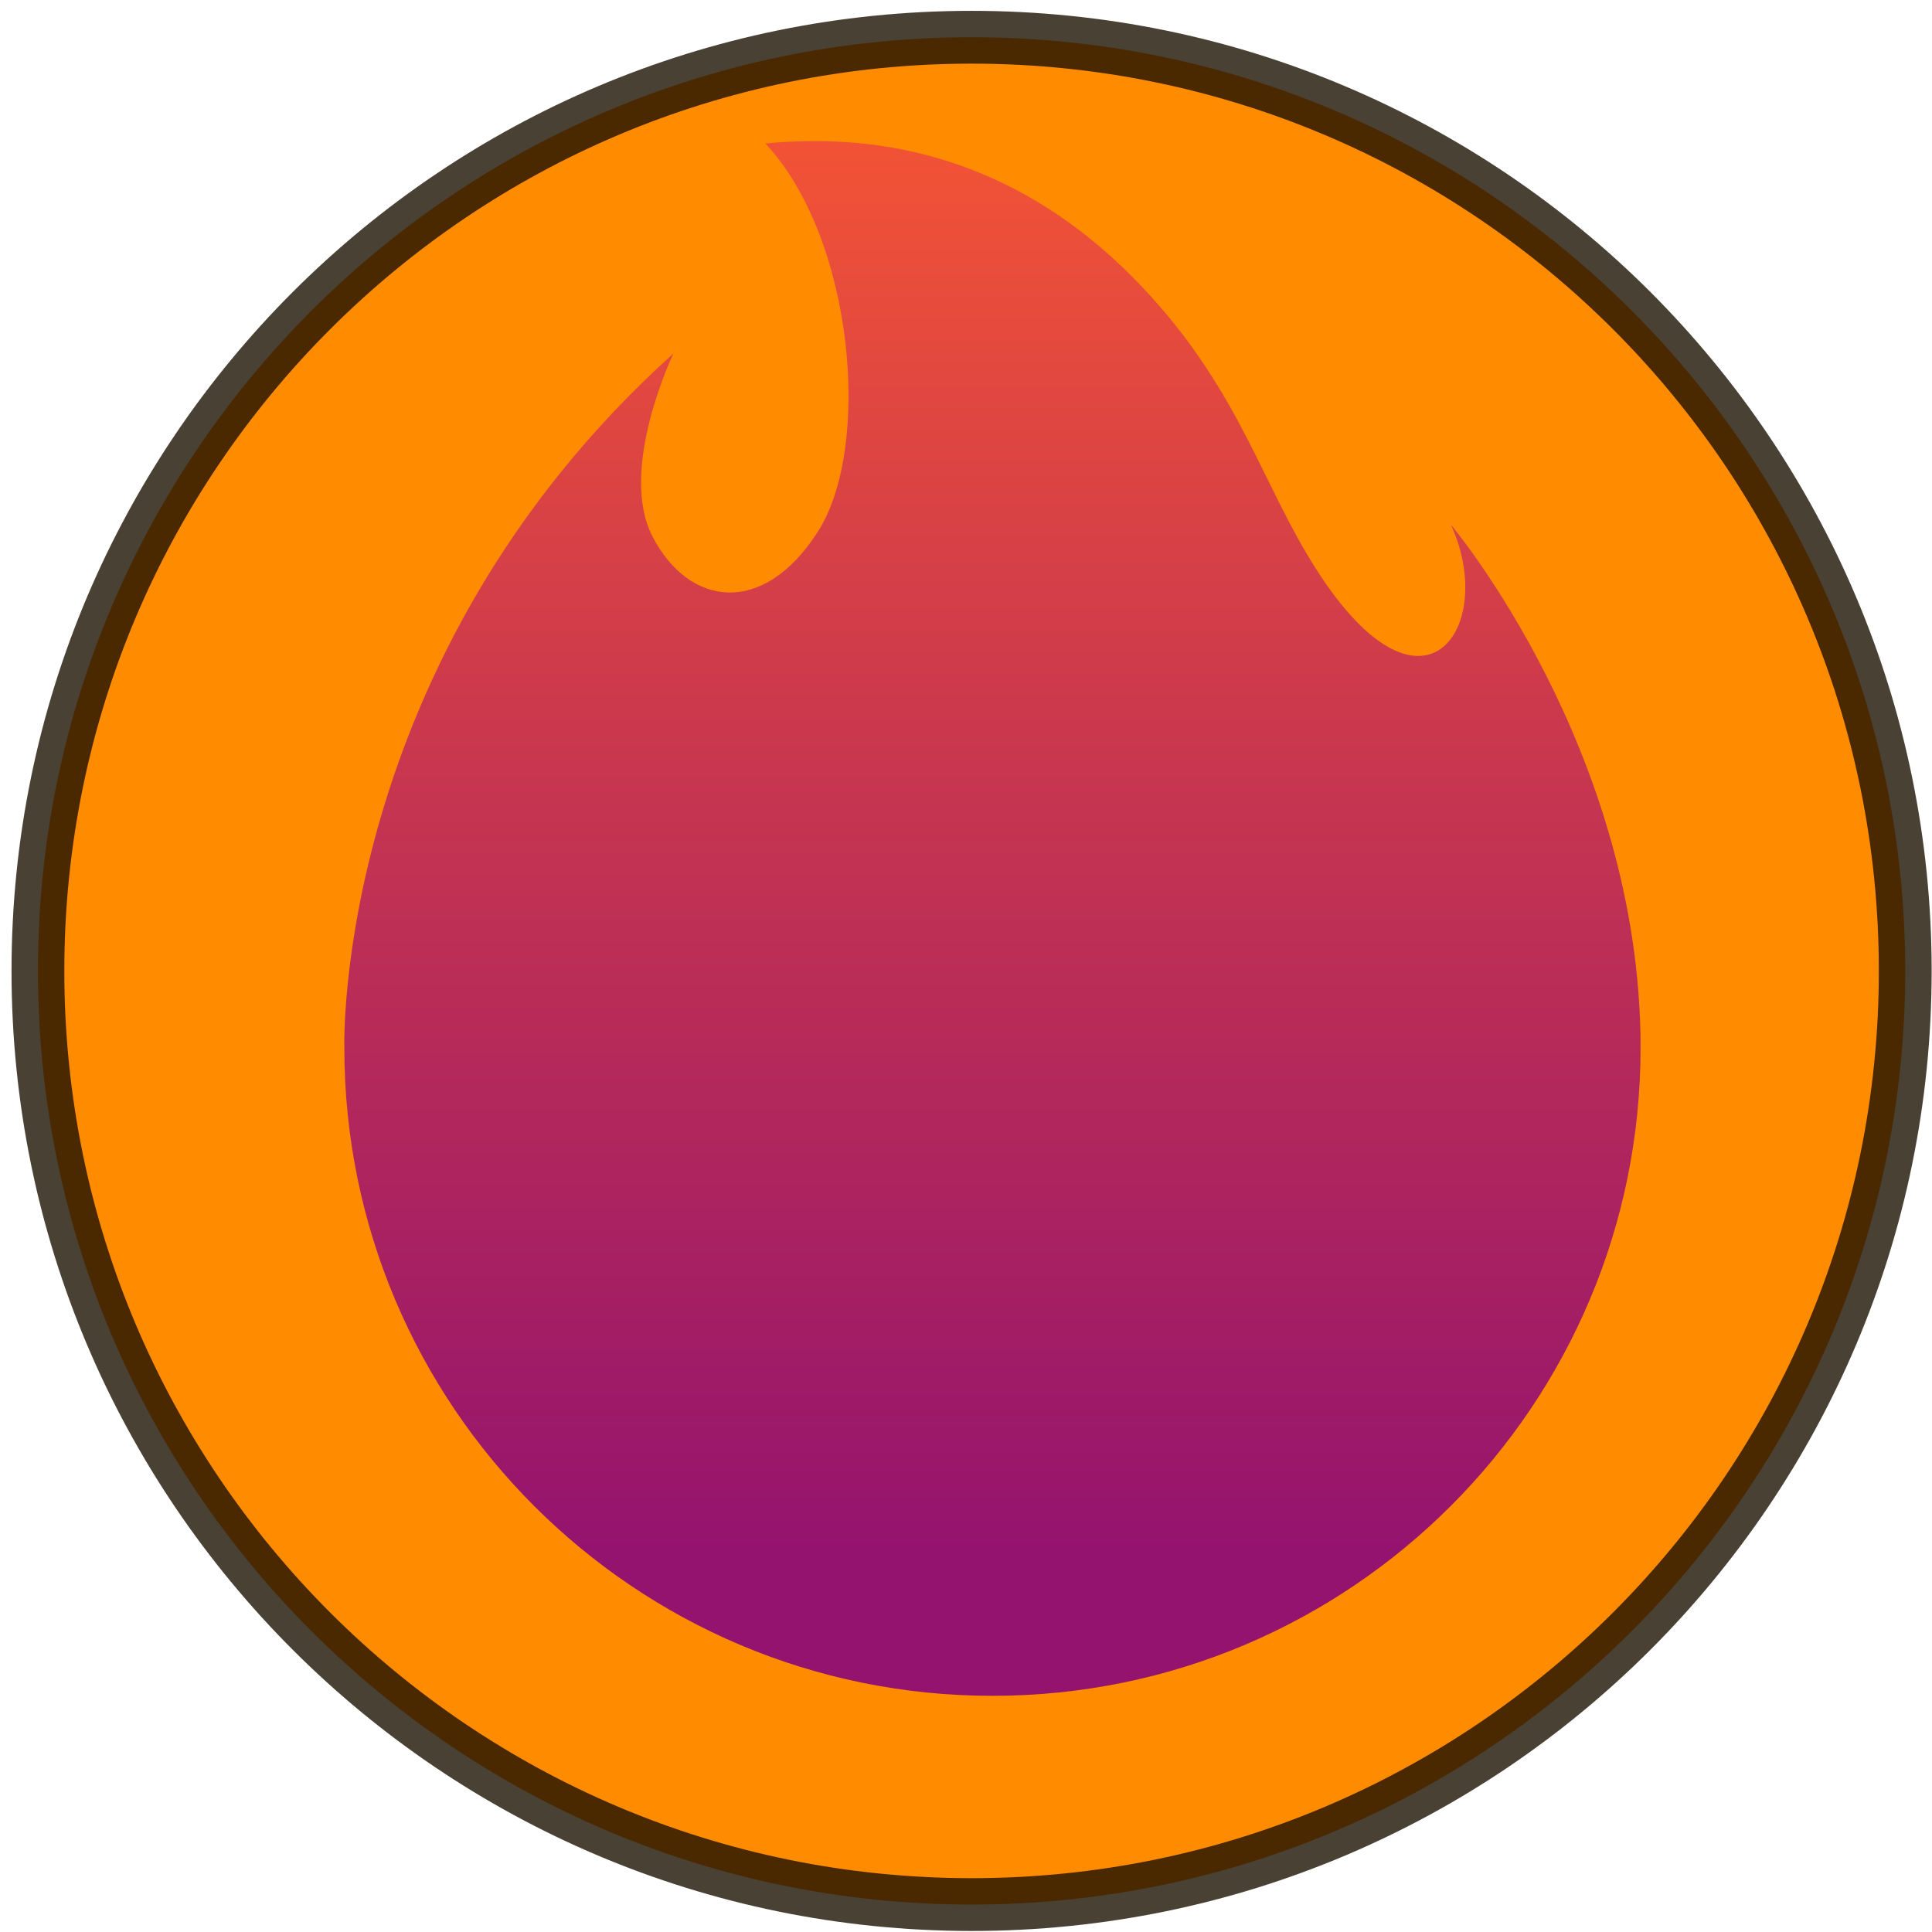
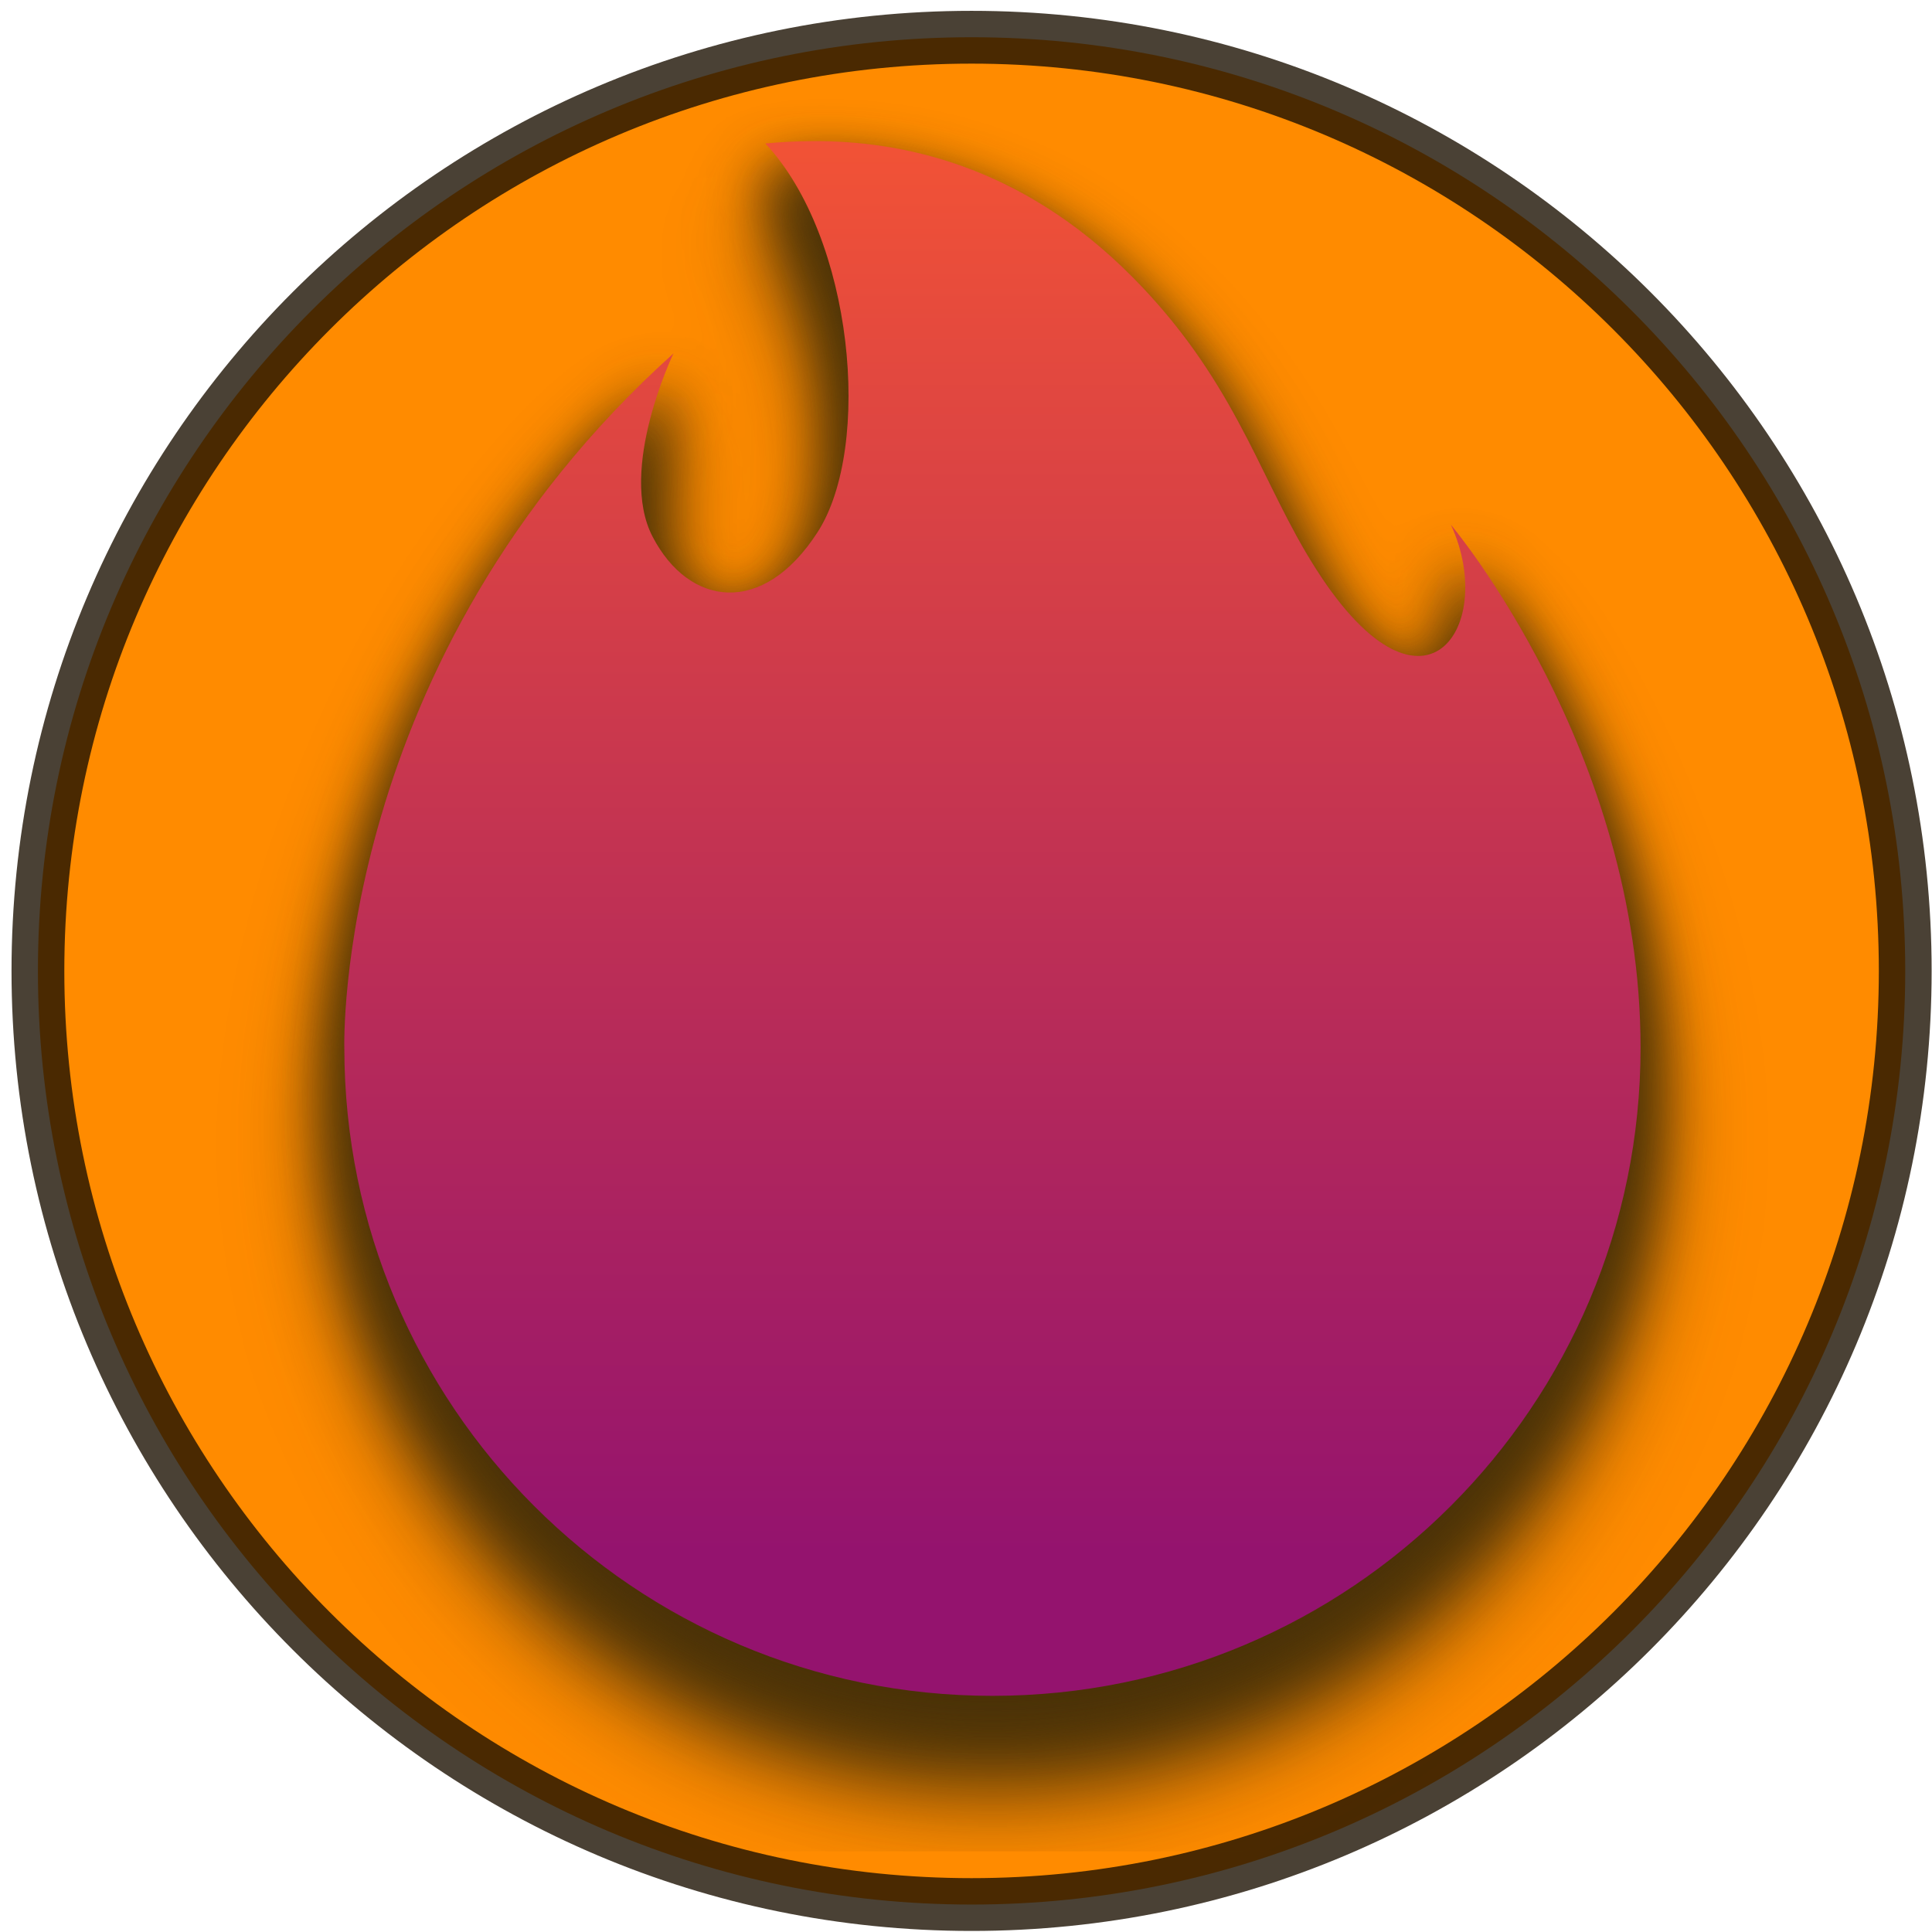
- <svg xmlns="http://www.w3.org/2000/svg" viewBox="0 0 100 100">
-   <defs>
-     <linearGradient id="a" x2="1" gradientTransform="rotate(90 25.774 24.137) scale(102.341)" gradientUnits="userSpaceOnUse">
-       <stop stop-color="#f15236" offset="0" />
-       <stop stop-color="#94136e" offset=".914" />
-       <stop stop-color="#94136e" offset="1" />
+ <svg xmlns="http://www.w3.org/2000/svg" viewBox="0 0 100 100" version="1.1" id="svg4">
+   <defs id="defs8">
+     <linearGradient id="linearGradient1005" x2="1" gradientTransform="matrix(0,102.341,-102.341,0,49.91118,-1.636902)" gradientUnits="userSpaceOnUse">
+       <stop stop-color="#f15236" offset="0" id="stop974" />
+       <stop stop-color="#94136e" offset=".914" id="stop976" />
+       <stop stop-color="#94136e" offset="1" id="stop978" />
    </linearGradient>
+     <filter style="color-interpolation-filters:sRGB;" id="filter1015">
+       <feFlood flood-opacity="0.804" flood-color="rgb(72,49,7)" result="flood" id="feFlood1005" />
+       <feComposite in="flood" in2="SourceGraphic" operator="in" result="composite1" id="feComposite1007" />
+       <feGaussianBlur in="composite1" stdDeviation="2" result="blur" id="feGaussianBlur1009" />
+       <feOffset dx="0" dy="2.3" result="offset" id="feOffset1011" />
+       <feComposite in="SourceGraphic" in2="offset" operator="over" result="fbSourceGraphic" id="feComposite1013" />
+       <feColorMatrix result="fbSourceGraphicAlpha" in="fbSourceGraphic" values="0 0 0 -1 0 0 0 0 -1 0 0 0 0 -1 0 0 0 0 1 0" id="feColorMatrix1017" />
+       <feFlood id="feFlood1019" flood-opacity="0.804" flood-color="rgb(72,49,7)" result="flood" in="fbSourceGraphic" />
+       <feComposite in2="fbSourceGraphic" id="feComposite1021" in="flood" operator="in" result="composite1" />
+       <feGaussianBlur id="feGaussianBlur1023" in="composite1" stdDeviation="2" result="blur" />
+       <feOffset id="feOffset1025" dx="0" dy="2.3" result="offset" />
+       <feComposite in2="offset" id="feComposite1027" in="fbSourceGraphic" operator="over" result="fbSourceGraphic" />
+       <feColorMatrix result="fbSourceGraphicAlpha" in="fbSourceGraphic" values="0 0 0 -1 0 0 0 0 -1 0 0 0 0 -1 0 0 0 0 1 0" id="feColorMatrix1053" />
+       <feFlood id="feFlood1055" flood-opacity="0.804" flood-color="rgb(72,49,7)" result="flood" in="fbSourceGraphic" />
+       <feComposite in2="fbSourceGraphic" id="feComposite1057" in="flood" operator="in" result="composite1" />
+       <feGaussianBlur id="feGaussianBlur1059" in="composite1" stdDeviation="2" result="blur" />
+       <feOffset id="feOffset1061" dx="0" dy="2.3" result="offset" />
+       <feComposite in2="offset" id="feComposite1063" in="fbSourceGraphic" operator="over" result="composite2" />
+     </filter>
  </defs>
-   <g transform="matrix(.63557 0 0 .63557 19.87 15.547)">
-     <circle style="fill:#ff8b00;fill-opacity:1;fill-rule:evenodd;stroke:#1c1102;stroke-width:4.3;stroke-miterlimit:4;stroke-dasharray:none;stroke-opacity:.794" cx="47.861" cy="54.607" r="76.036" />
-     <path d="M34.97-1.472c5.814 6.205 7.06 19.957 3.444 25.577-3.617 5.62-8.481 4.889-10.861.314-2.31-4.433 1.37-12.07 1.37-12.07C6.515 32.528 7.257 58.051 7.257 58.051c0 23.56 19.1 42.662 42.662 42.662 23.564 0 42.665-19.102 42.665-42.662 0-19.605-12.485-34.427-12.485-34.427 3.192 6.919-2.115 14.488-9.57 1.78-3.191-5.434-4.912-11.542-11.37-18.065-7.51-7.586-15.513-8.969-20.943-8.969-1.224 0-2.319.07-3.246.157" fill="url(#a)" style="fill:url(#a);stroke-width:2.061;filter:url(#filter1015)" transform="matrix(1.23718 0 0 1.23718 -12.2 -10.956)" />
+   <g id="g1168" transform="matrix(0.635566,0,0,0.635566,19.86987,15.54669)">
+     <circle style="fill:#ff8b00;fill-opacity:1;fill-rule:evenodd;stroke:#1c1102;stroke-width:4.3;stroke-miterlimit:4;stroke-dasharray:none;stroke-opacity:0.794" id="path1003" cx="47.861" cy="54.607" r="76.036" />
+     <path d="m 34.97,-1.472 c 5.814,6.205 7.061,19.958 3.444,25.578 -3.617,5.62 -8.481,4.888 -10.861,0.313 C 25.242,19.986 28.923,12.348 28.923,12.348 6.515,32.528 7.257,58.052 7.257,58.052 c 0,23.56 19.1,42.662 42.662,42.662 23.564,0 42.664,-19.102 42.664,-42.662 0,-19.605 -12.485,-34.427 -12.485,-34.427 3.192,6.918 -2.114,14.488 -9.571,1.781 -3.19,-5.435 -4.911,-11.543 -11.37,-18.066 -7.51,-7.586 -15.512,-8.969 -20.943,-8.969 -1.224,0 -2.318,0.07 -3.246,0.157" fill="url(#linearGradient1005)" id="path983" style="fill:url(#linearGradient1005);stroke-width:2.061;filter:url(#filter1015)" transform="matrix(1.237183,0,0,1.237183,-12.19979,-10.9555)" />
  </g>
</svg>
